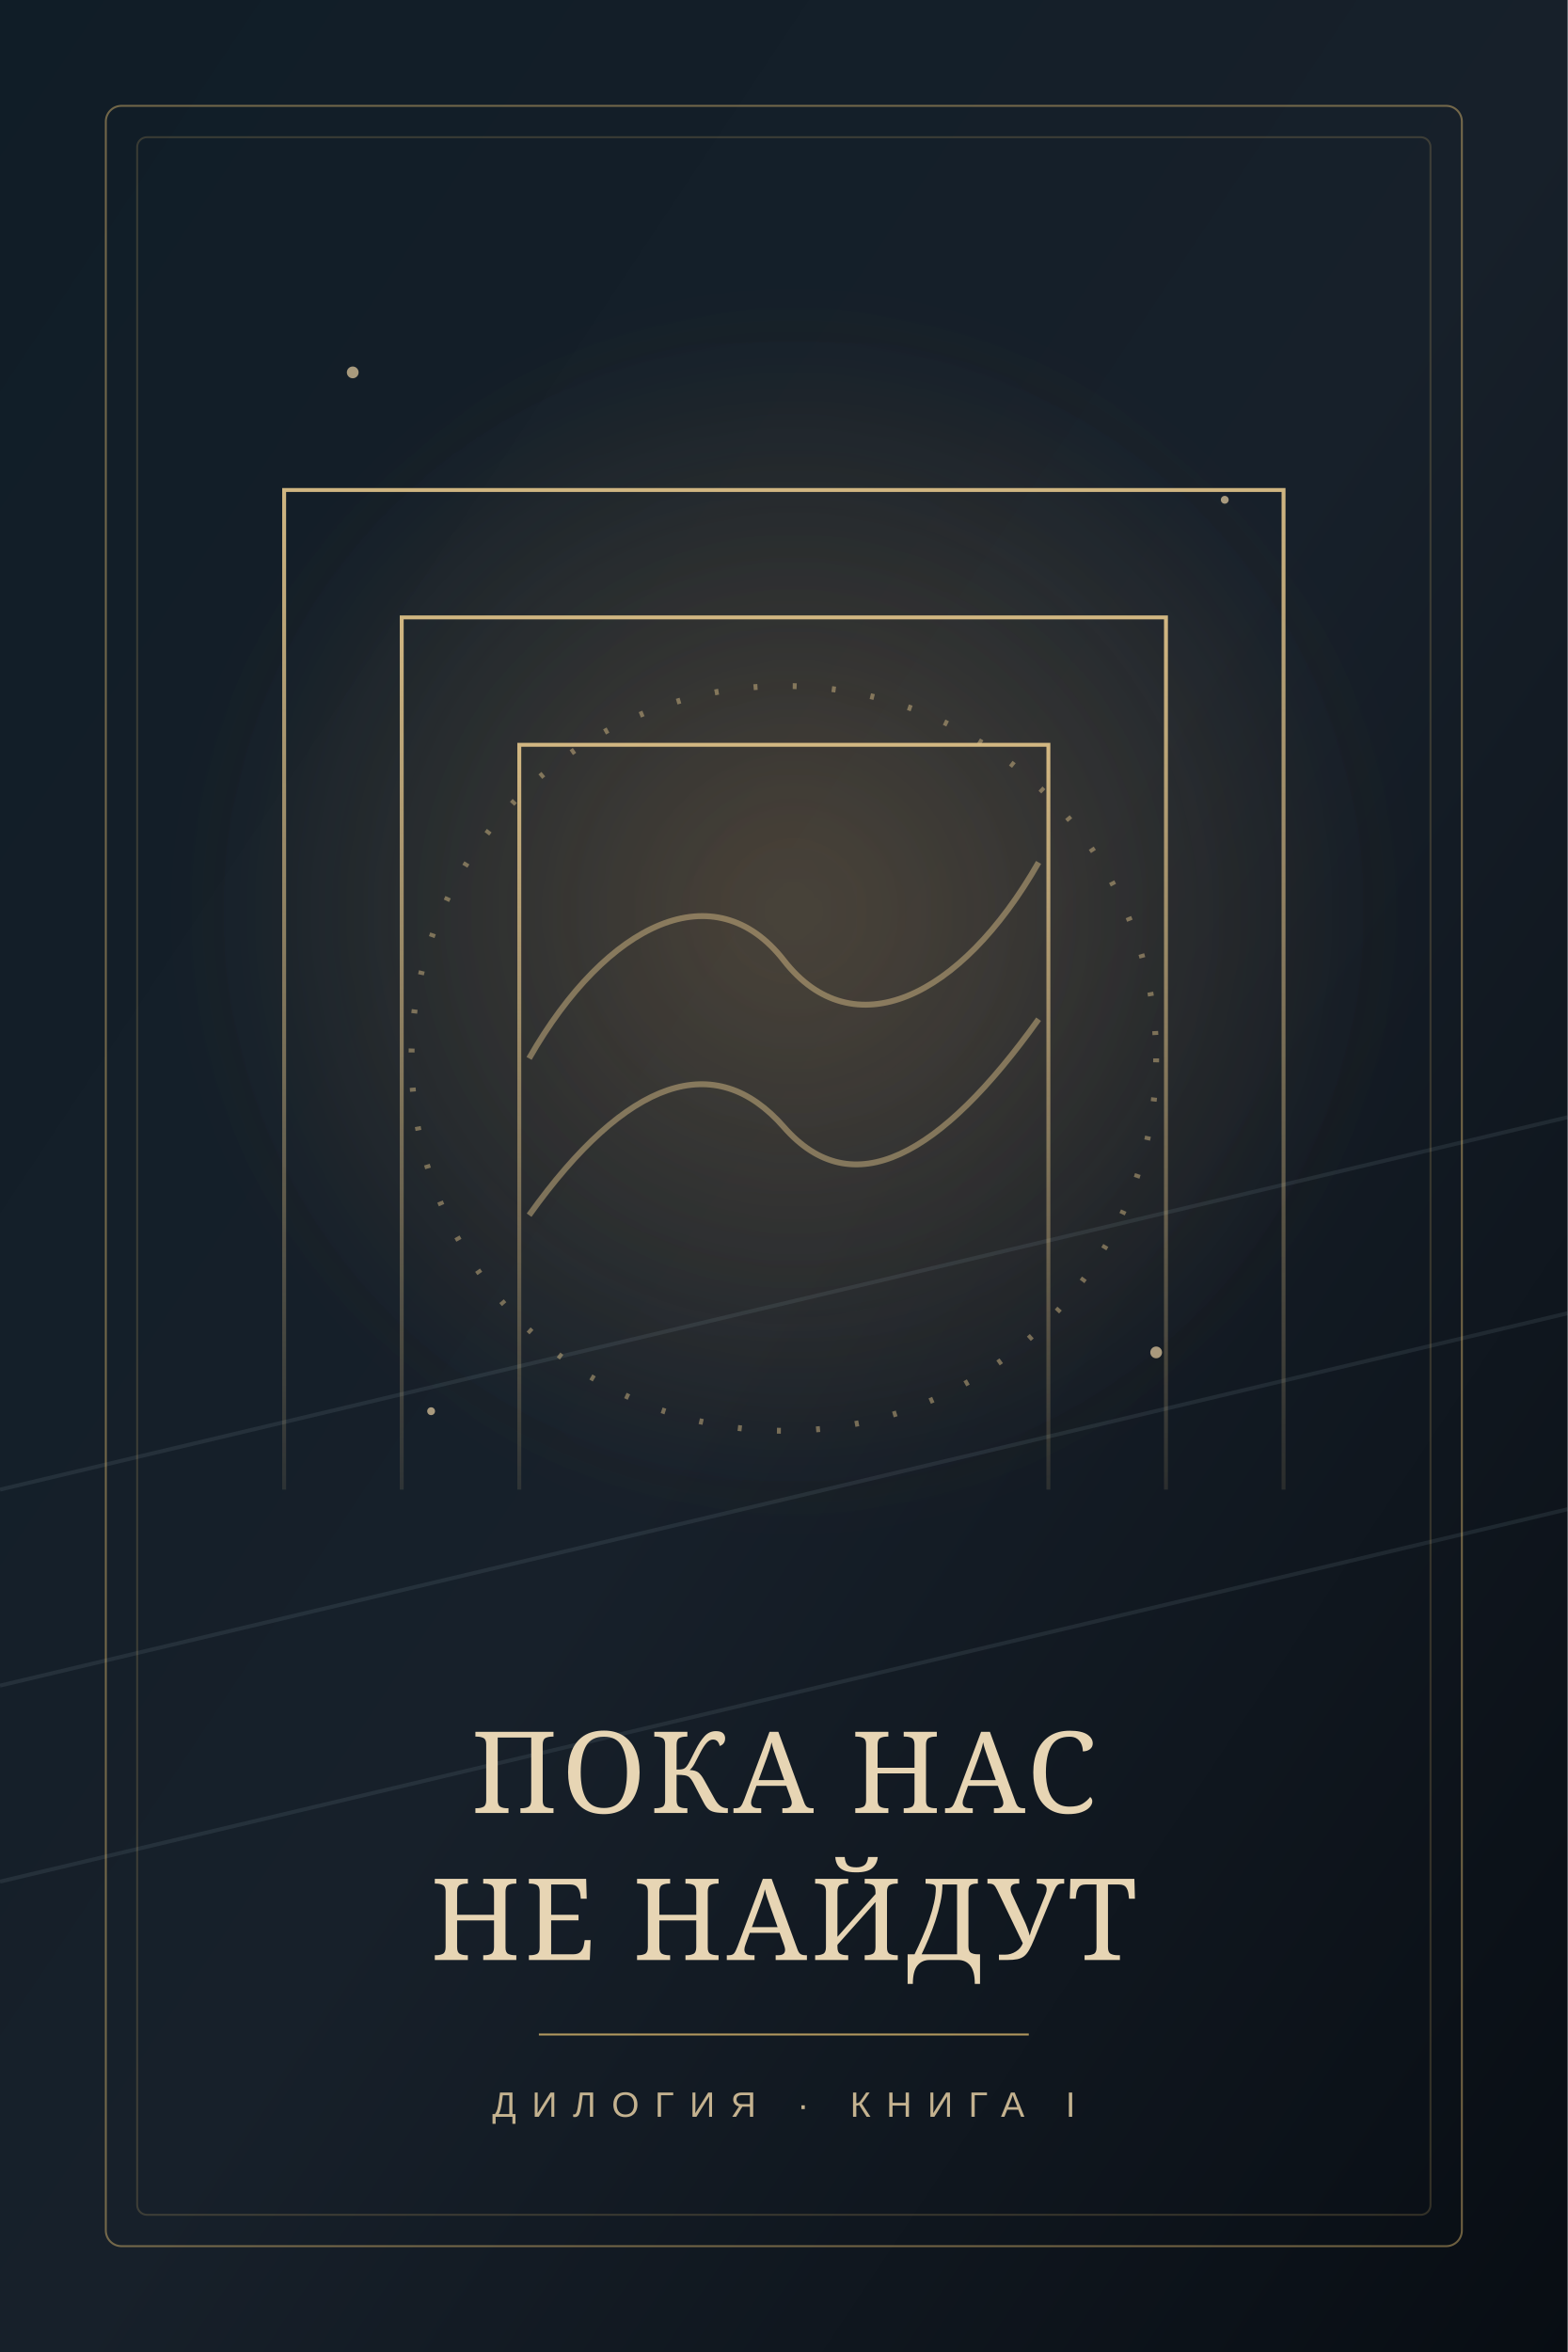
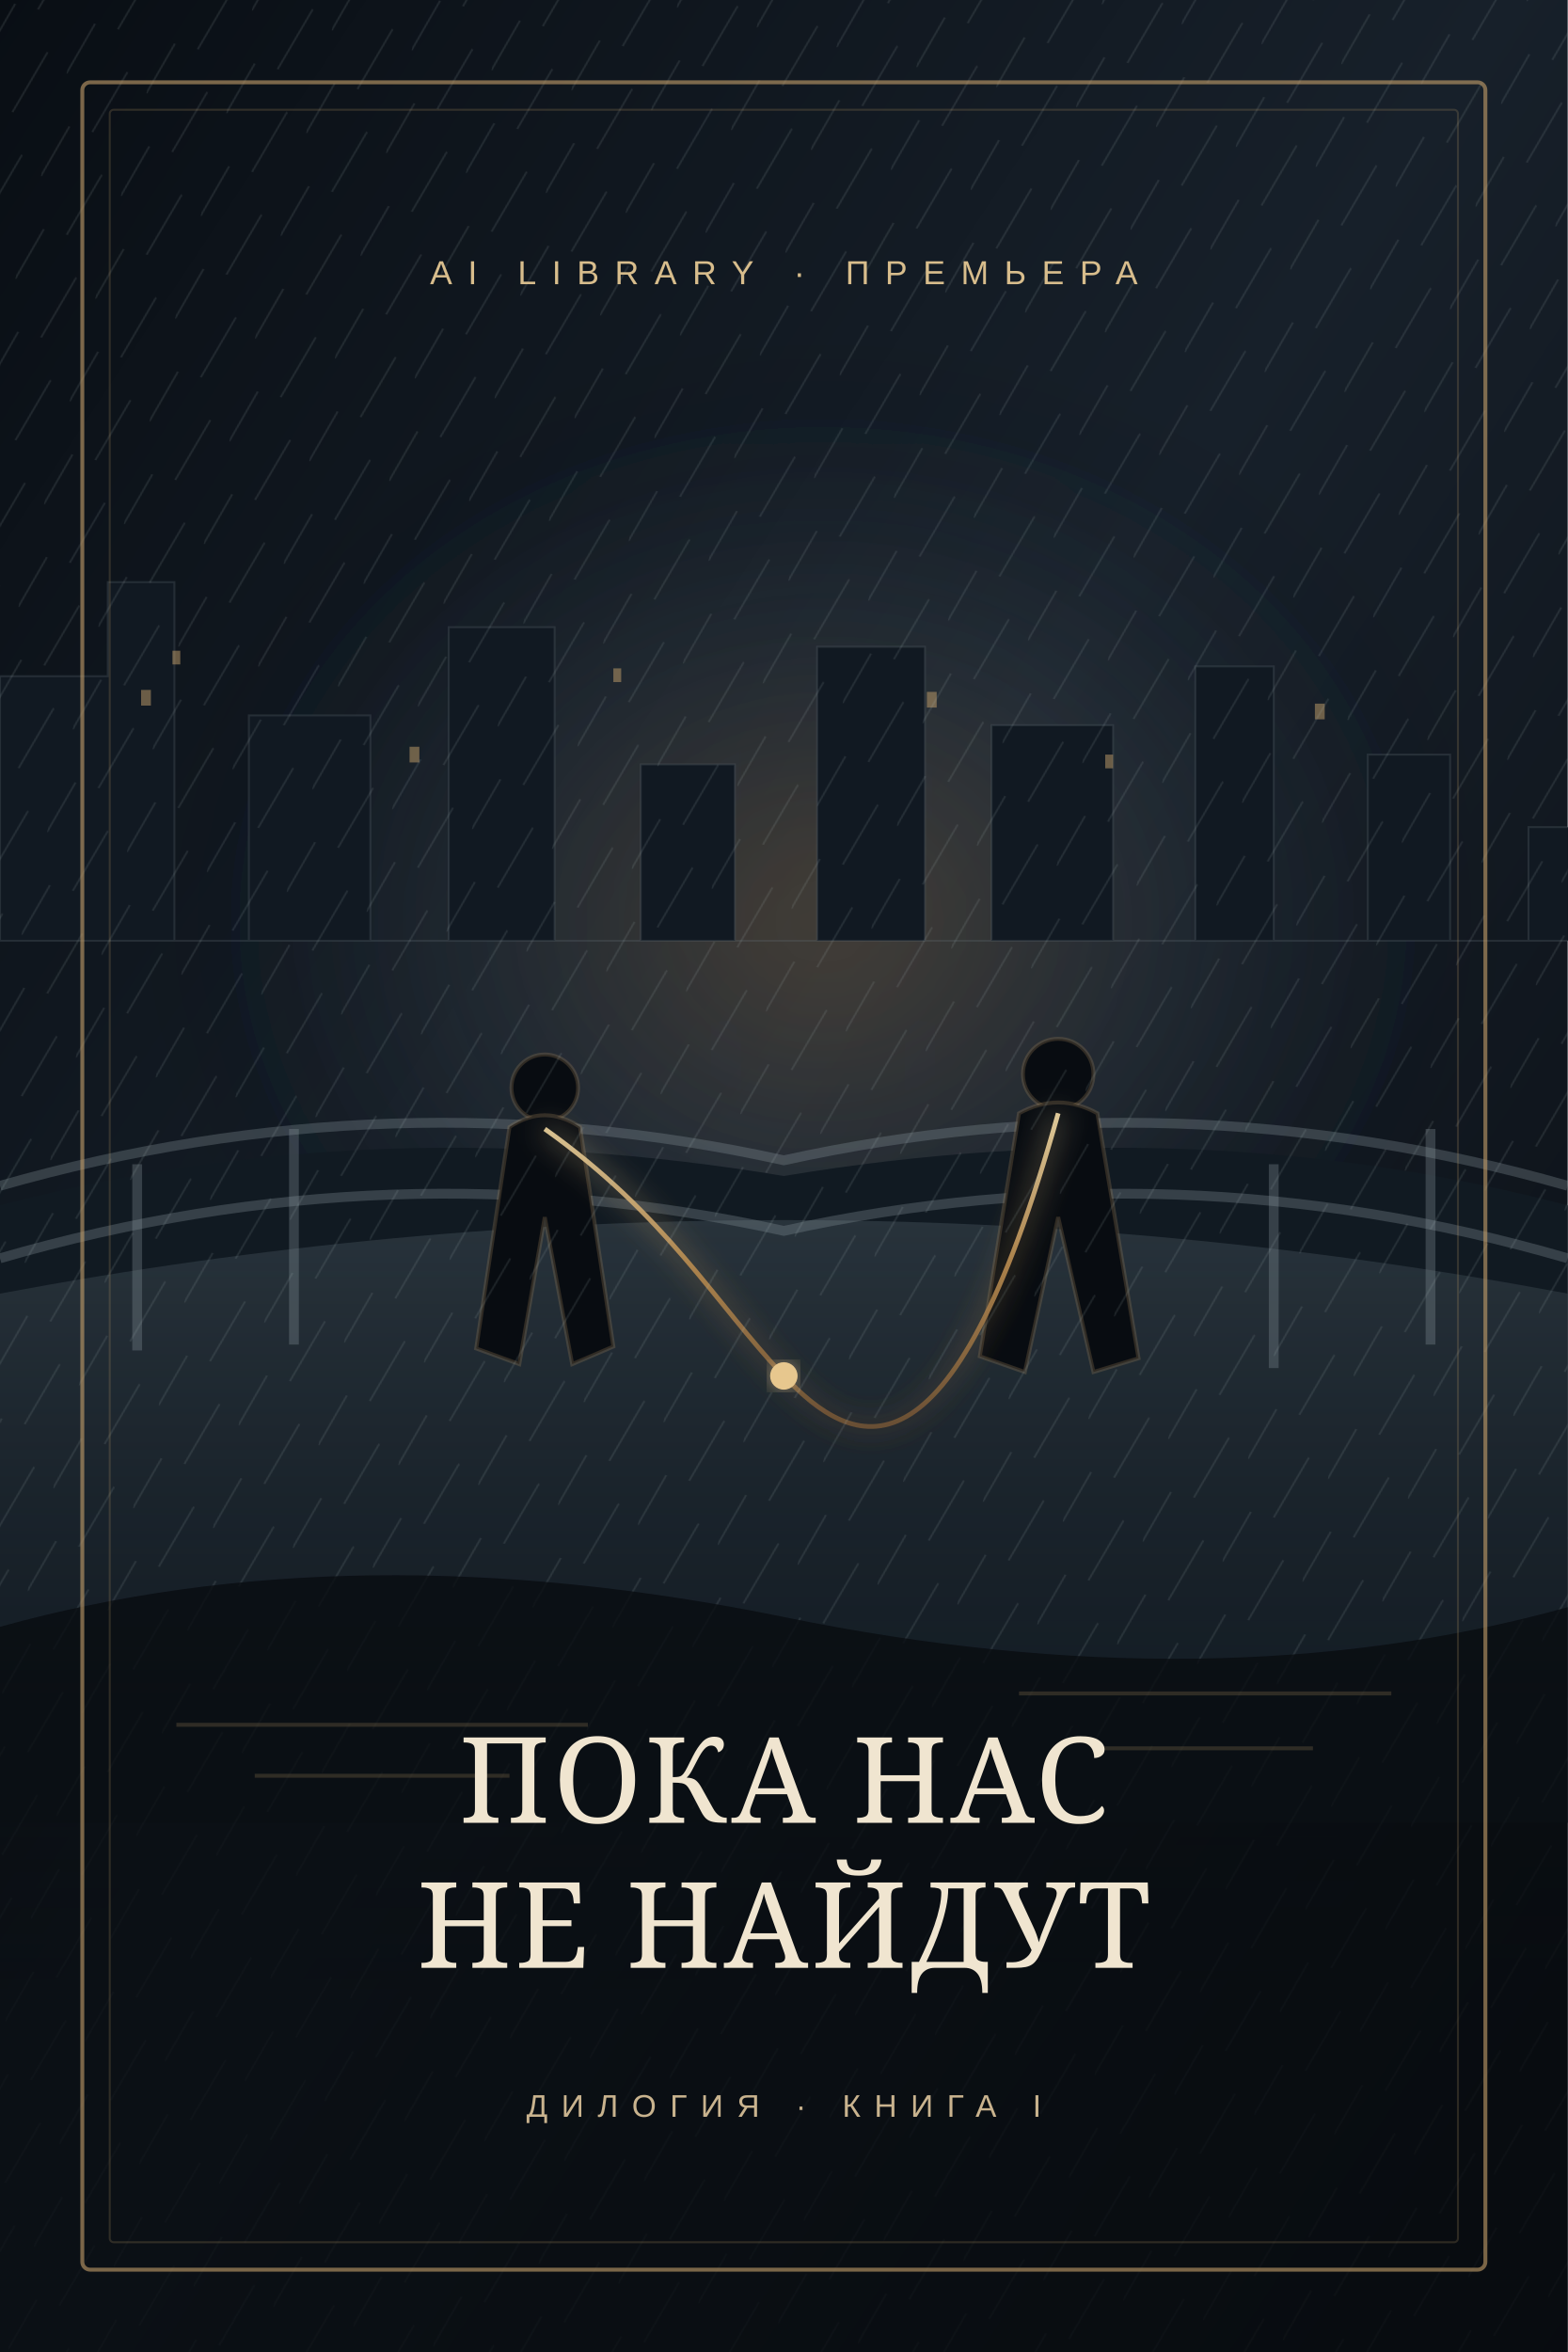
- <svg xmlns="http://www.w3.org/2000/svg" width="800" height="1200" viewBox="0 0 800 1200">
+ <svg xmlns="http://www.w3.org/2000/svg" width="800" height="1200" viewBox="0 0 800 1200" role="img" aria-labelledby="title desc">
  <defs>
-     <linearGradient id="bg" x2="1" y2="1">
-       <stop stop-color="#101d27" />
-       <stop offset=".52" stop-color="#17202a" />
-       <stop offset="1" stop-color="#080d13" />
+     <linearGradient id="night" x1="0" y1="0" x2="1" y2="1">
+       <stop stop-color="#090e14" />
+       <stop offset=".48" stop-color="#17202a" />
+       <stop offset="1" stop-color="#080b10" />
    </linearGradient>
-     <radialGradient id="glow">
-       <stop stop-color="#b58b58" stop-opacity=".34" />
-       <stop offset="1" stop-color="#b58b58" stop-opacity="0" />
+     <radialGradient id="mist">
+       <stop stop-color="#a77b4c" stop-opacity=".35" />
+       <stop offset=".55" stop-color="#66727b" stop-opacity=".12" />
+       <stop offset="1" stop-color="#10151b" stop-opacity="0" />
    </radialGradient>
-     <linearGradient id="line" x2="0" y2="1">
-       <stop stop-color="#e4c68b" stop-opacity=".9" />
-       <stop offset="1" stop-color="#e4c68b" stop-opacity=".12" />
+     <linearGradient id="gold" x1="0" y1="0" x2="0" y2="1">
+       <stop stop-color="#f0d9a5" />
+       <stop offset=".48" stop-color="#b88b50" />
+       <stop offset="1" stop-color="#6f5234" />
    </linearGradient>
-     <filter id="blur">
-       <feGaussianBlur stdDeviation="22" />
+     <linearGradient id="water" x1="0" y1="0" x2="0" y2="1">
+       <stop stop-color="#53616a" stop-opacity=".35" />
+       <stop offset="1" stop-color="#080c12" stop-opacity="0" />
+     </linearGradient>
+     <filter id="soft">
+       <feGaussianBlur stdDeviation="28" />
    </filter>
+     <filter id="glow">
+       <feGaussianBlur stdDeviation="7" result="b" />
+       <feMerge>
+         <feMergeNode in="b" />
+         <feMergeNode in="SourceGraphic" />
+       </feMerge>
+     </filter>
+     <pattern id="rain" width="42" height="54" patternUnits="userSpaceOnUse" patternTransform="rotate(14)">
+       <path d="M8 0L0 28M30 20L20 54" stroke="#b6c0c7" stroke-opacity=".12" stroke-width="1" />
+     </pattern>
  </defs>
-   <rect width="800" height="1200" fill="url(#bg)" />
-   <circle cx="405" cy="465" r="310" fill="url(#glow)" filter="url(#blur)" />
-   <path d="M0 760 L800 570 M0 860 L800 670 M0 960 L800 770" stroke="#9bb0bd" stroke-opacity=".12" stroke-width="2" />
-   <g fill="none" stroke="url(#line)" stroke-width="2">
-     <path d="M145 760V250H655V760" />
-     <path d="M205 760V315H595V760" />
-     <path d="M265 760V380H535V760" />
-     <path d="M400 210V850" />
-     <path d="M115 850H685" />
+   <rect width="800" height="1200" fill="url(#night)" />
+   <ellipse cx="420" cy="470" rx="360" ry="300" fill="url(#mist)" filter="url(#soft)" />
+   <g fill="#111922" stroke="#65717a" stroke-opacity=".25">
+     <path d="M0 480V345h55v-48h34v183h38V365h62v115h40V320h54v160h44V390h48v90h42V330h55v150h34V370h62v110h42V340h40v140h48v-95h42v95h40v-58h30v58z" />
  </g>
-   <g fill="none" stroke="#d8bd88" stroke-opacity=".48" stroke-width="3">
-     <path d="M270 540C310 470 365 445 400 490C435 535 490 510 530 440" />
-     <path d="M270 620C320 550 365 535 400 575C435 615 480 590 530 520" />
-     <circle cx="400" cy="540" r="190" stroke-dasharray="2 18" />
+   <g fill="#c5a16b" opacity=".5">
+     <path d="M72 352h5v8h-5zm16-20h4v7h-4zm121 49h5v8h-5zm104-40h4v7h-4zm160 12h5v8h-5zm91 32h4v7h-4zm107-26h5v8h-5z" />
  </g>
-   <g fill="#d9c39a" opacity=".75">
-     <circle cx="180" cy="190" r="3" />
-     <circle cx="625" cy="255" r="2" />
-     <circle cx="590" cy="690" r="3" />
-     <circle cx="220" cy="720" r="2" />
+   <path d="M0 615Q190 565 400 600Q610 565 800 615V930H0Z" fill="#111a22" />
+   <path d="M0 660Q400 585 800 660V1030H0Z" fill="url(#water)" />
+   <g fill="none" stroke="#8d9aa0" stroke-opacity=".3" stroke-width="5">
+     <path d="M0 605Q200 548 400 592Q600 548 800 605" />
+     <path d="M0 642Q200 584 400 628Q600 584 800 642" />
+     <path d="M70 594v95m80-113v110m580-110v110m-80-92v104" />
  </g>
-   <rect x="54" y="54" width="692" height="1092" rx="8" fill="none" stroke="#d9b66d" stroke-opacity=".48" />
-   <rect x="70" y="70" width="660" height="1060" rx="5" fill="none" stroke="#d9b66d" stroke-opacity=".2" />
-   <text x="400" y="925" text-anchor="middle" fill="#e7d5b4" font-family="Georgia,serif" font-size="58" letter-spacing="2">ПОКА НАС</text>
-   <text x="400" y="1000" text-anchor="middle" fill="#e7d5b4" font-family="Georgia,serif" font-size="58" letter-spacing="2">НЕ НАЙДУТ</text>
-   <path d="M275 1038H525" stroke="#d9b66d" stroke-opacity=".8" />
-   <text x="400" y="1080" text-anchor="middle" fill="#c4b28f" font-family="Arial,sans-serif" font-size="18" letter-spacing="8">ДИЛОГИЯ · КНИГА I</text>
+   <g fill="#080c11" stroke="#a98a5c" stroke-opacity=".25" stroke-width="2">
+     <circle cx="278" cy="555" r="17" />
+     <path d="M260 575Q278 563 296 575l17 112-21 9-14-75-13 75-22-8z" />
+     <circle cx="540" cy="548" r="18" />
+     <path d="M520 568Q540 557 560 568l21 125-23 7-18-79-17 79-23-8z" />
+   </g>
+   <path d="M278 576C340 620 365 665 400 702S485 765 540 568" fill="none" stroke="url(#gold)" stroke-width="2.4" filter="url(#glow)" opacity=".92" />
+   <circle cx="400" cy="702" r="7" fill="#e7c78e" filter="url(#glow)" />
+   <rect width="800" height="1200" fill="url(#rain)" />
+   <path d="M0 830Q180 780 400 825T800 820V1200H0Z" fill="#080b10" opacity=".78" />
+   <g stroke="#c6a06b" stroke-opacity=".2" stroke-width="2">
+     <path d="M90 880h210m-170 26h130m260-42h190m-150 28h110" />
+   </g>
+   <rect x="42" y="42" width="716" height="1116" rx="4" fill="none" stroke="#c6a06b" stroke-opacity=".6" stroke-width="2" />
+   <rect x="56" y="56" width="688" height="1088" rx="2" fill="none" stroke="#c6a06b" stroke-opacity=".2" />
+   <path d="M72 170h90M638 170h90" stroke="url(#gold)" stroke-width="2" />
+   <text x="400" y="145" fill="#d8bd8c" text-anchor="middle" font-family="Arial,sans-serif" font-size="17" letter-spacing="8">AI LIBRARY  ·  ПРЕМЬЕРА</text>
+   <text x="400" y="930" fill="#f0e5d0" text-anchor="middle" font-family="Georgia,serif" font-size="61" letter-spacing="1.5">ПОКА НАС</text>
+   <text x="400" y="1004" fill="#f0e5d0" text-anchor="middle" font-family="Georgia,serif" font-size="61" letter-spacing="1.5">НЕ НАЙДУТ</text>
+   <path d="M260 1037H540" stroke="url(#gold)" stroke-width="2" />
+   <text x="400" y="1080" fill="#c9b38e" text-anchor="middle" font-family="Arial,sans-serif" font-size="16" letter-spacing="7">ДИЛОГИЯ  ·  КНИГА I</text>
</svg>
